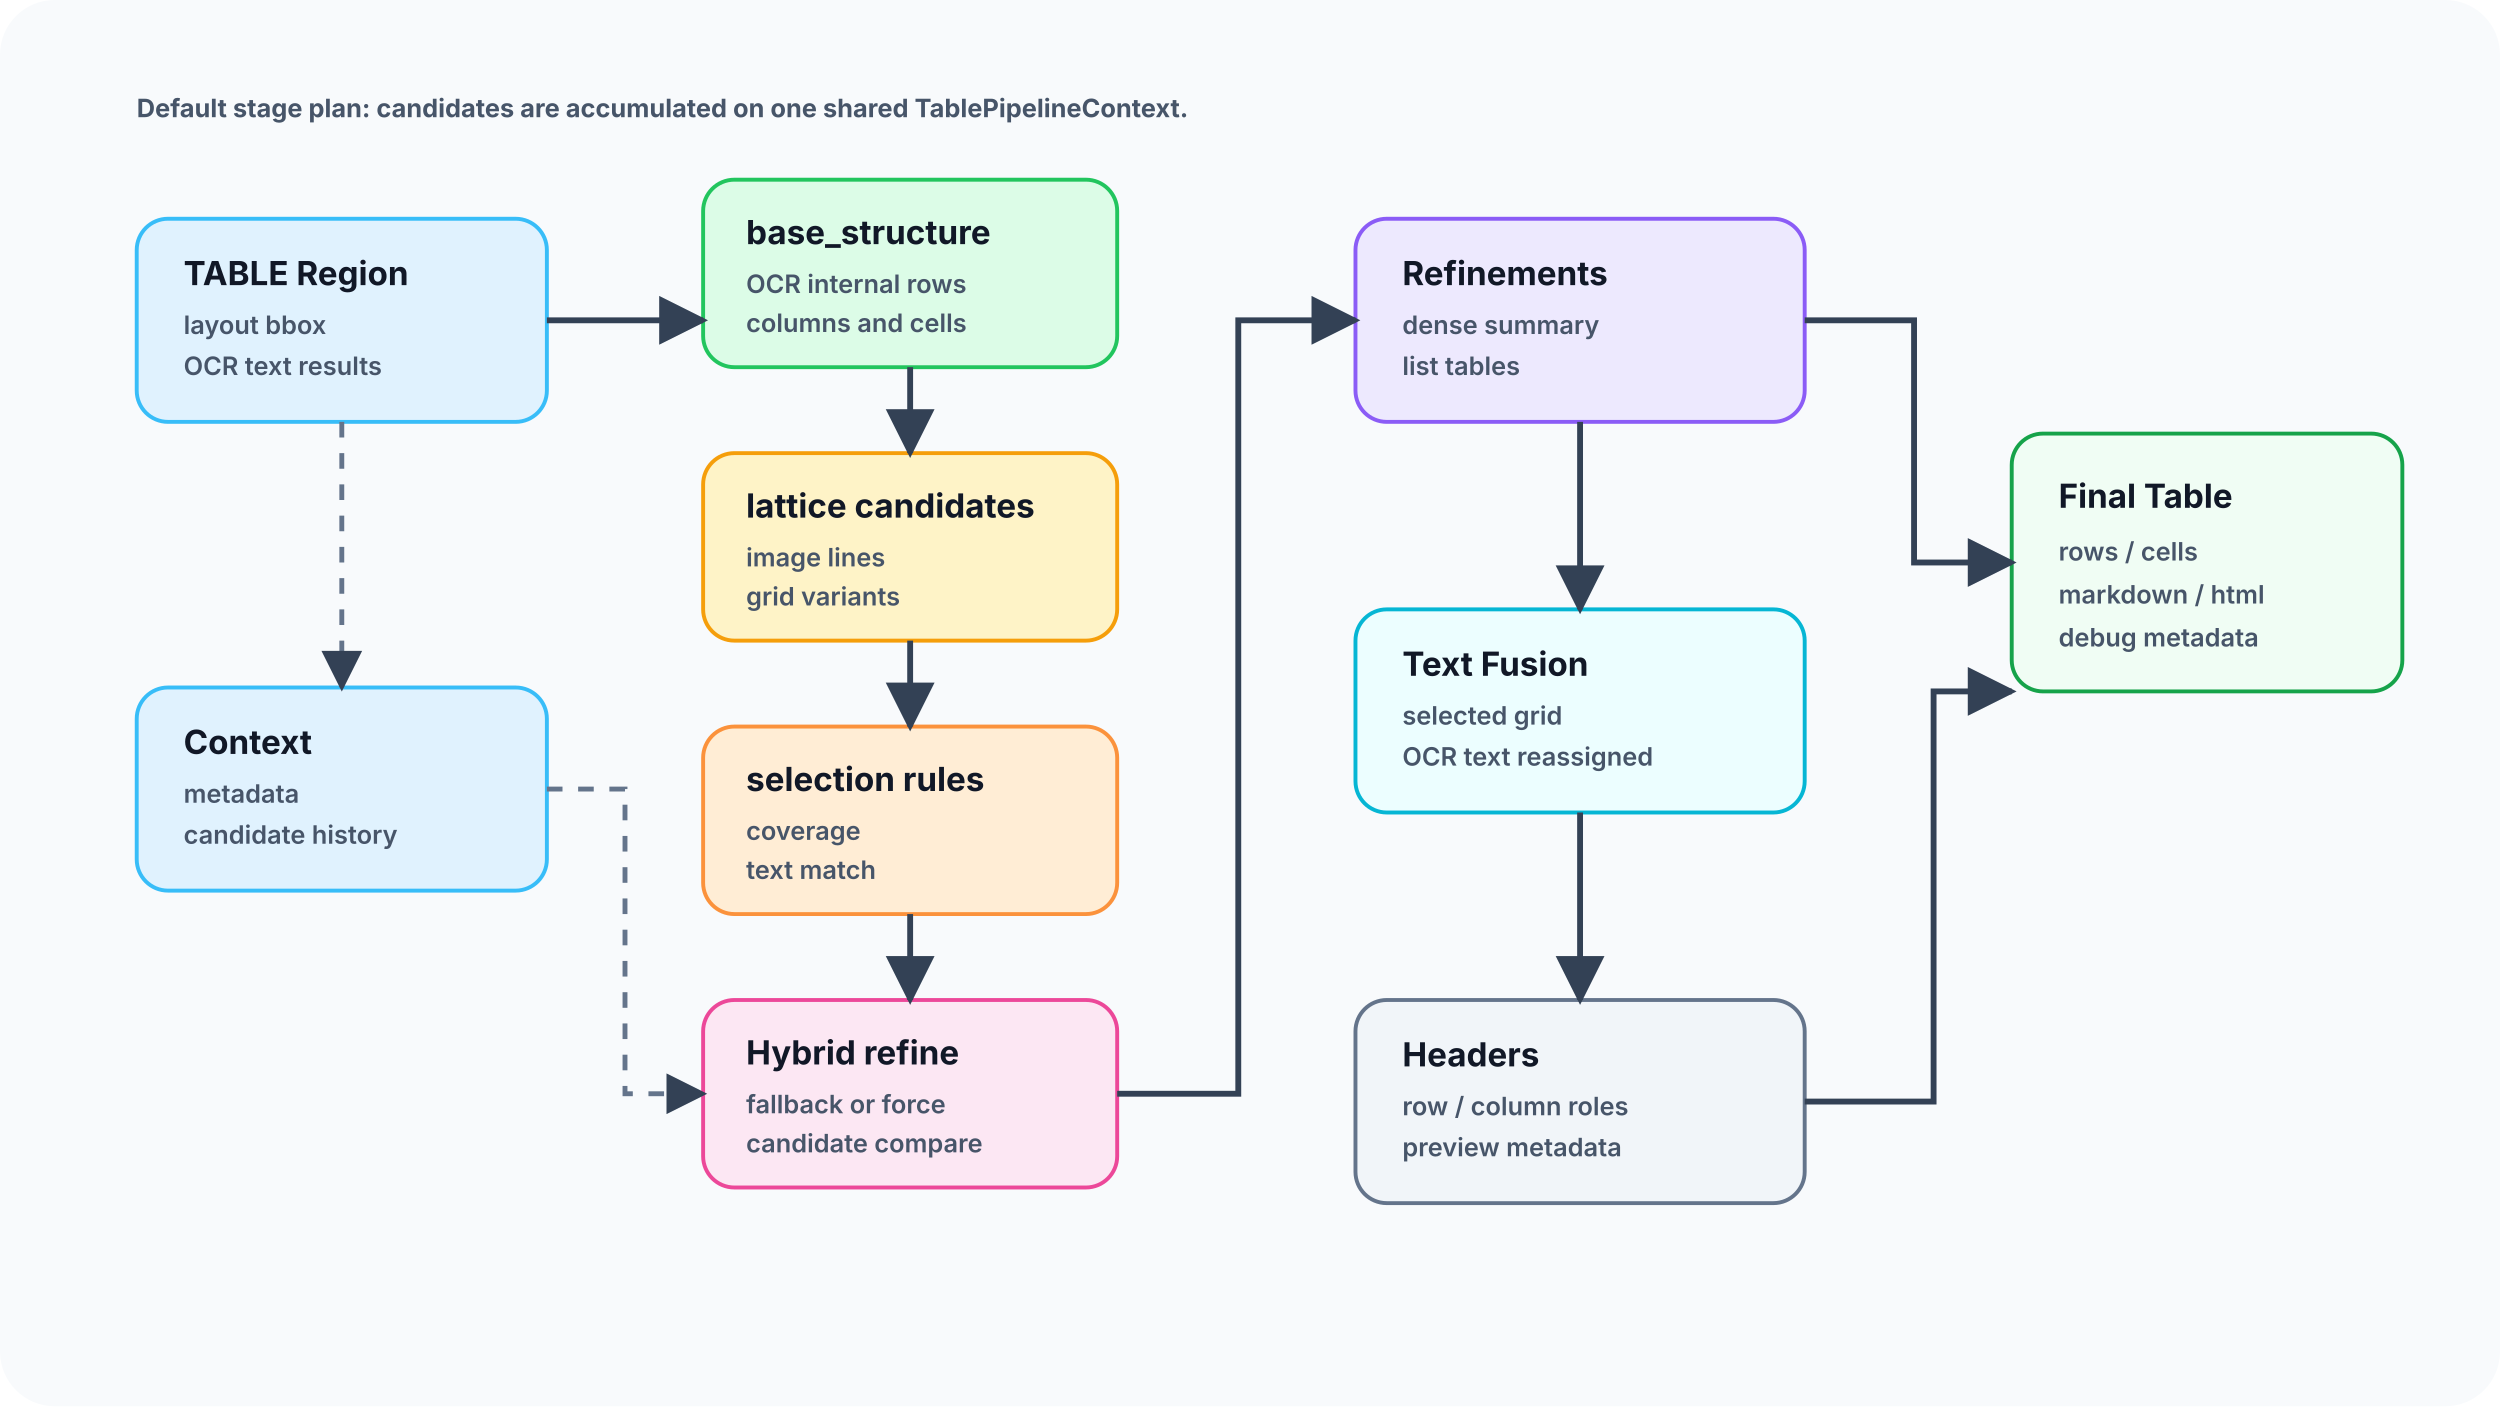
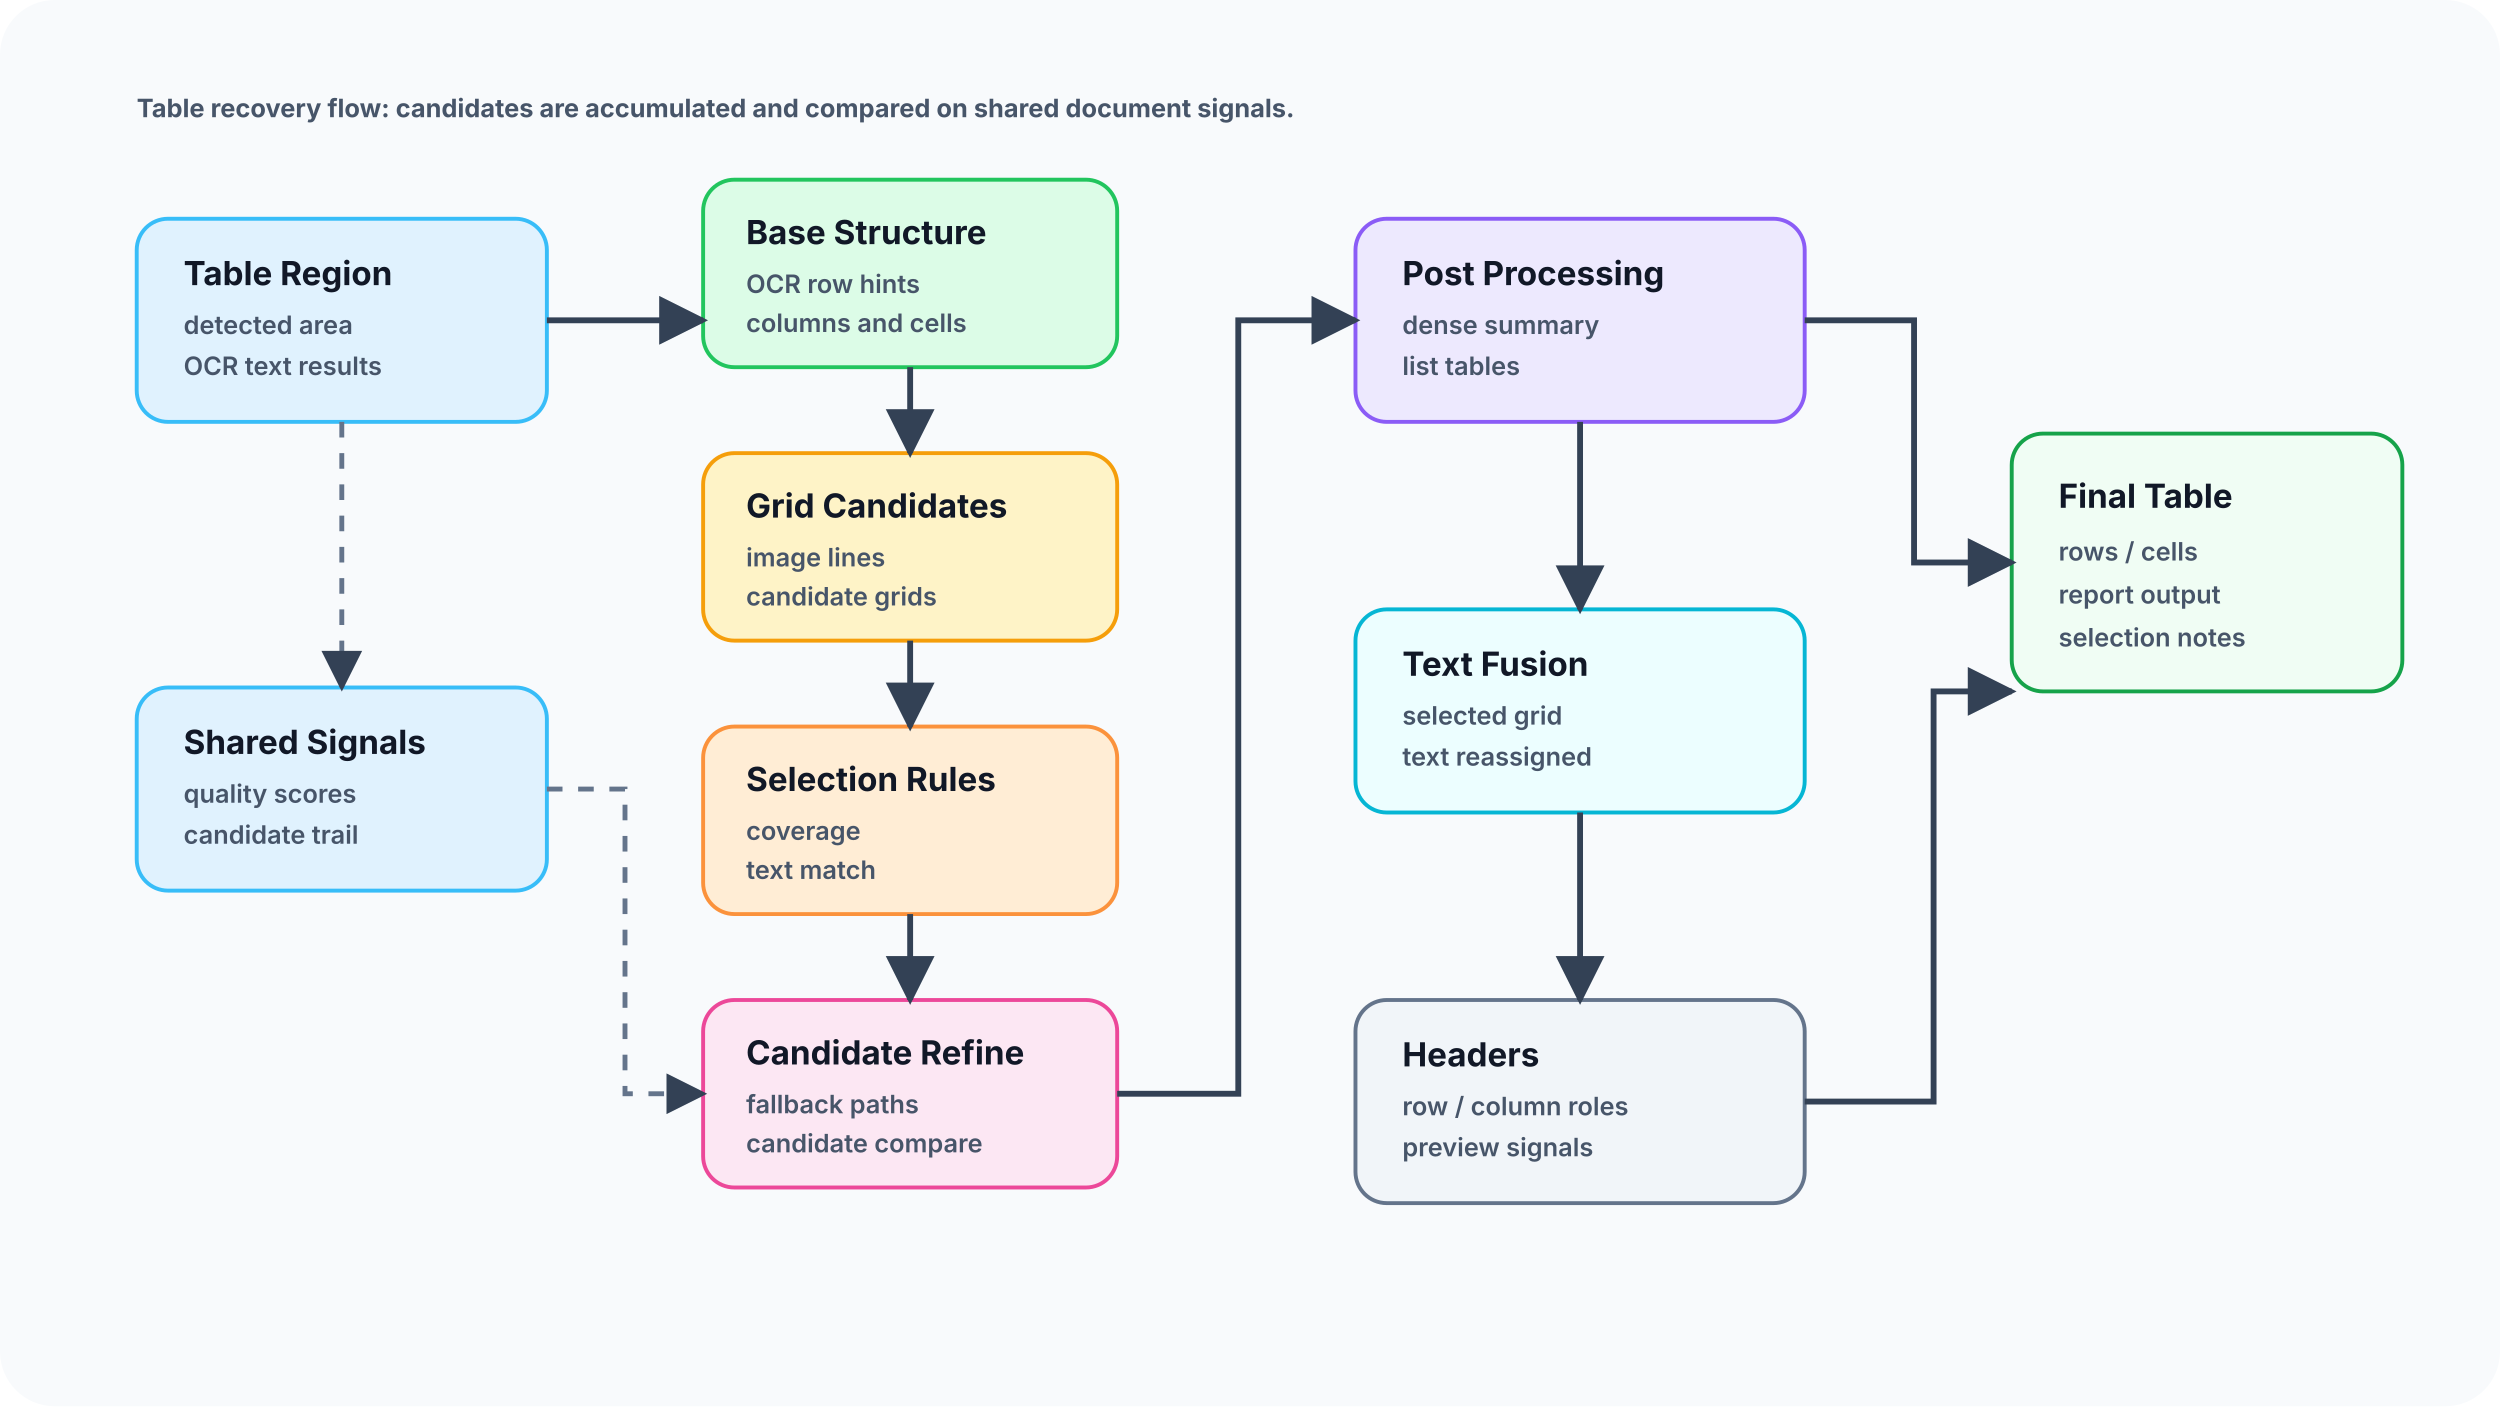
<svg xmlns="http://www.w3.org/2000/svg" width="1280" height="720" viewBox="0 0 1280 720" role="img" aria-labelledby="title desc">
  <defs>
    <marker id="arrow" viewBox="0 0 12 12" refX="10" refY="6" markerWidth="10" markerHeight="10" orient="auto">
      <path d="M 1 1 L 11 6 L 1 11 Z" fill="#334155" />
    </marker>
    <style>
      .bg { fill: #f8fafc; }
      .node rect { stroke-width: 2; rx: 16; }
      .node text { fill: #111827; font-family: -apple-system, BlinkMacSystemFont, "Segoe UI", sans-serif; font-size: 17px; font-weight: 750; }
      .node .sub { fill: #475569; font-size: 13px; font-weight: 600; }
      .edge { fill: none; stroke: #334155; stroke-width: 3; marker-end: url(#arrow); }
      .edge-soft { fill: none; stroke: #64748b; stroke-width: 2.5; marker-end: url(#arrow); stroke-dasharray: 8 8; }
      .note { fill: #475569; font-family: -apple-system, BlinkMacSystemFont, "Segoe UI", sans-serif; font-size: 13px; font-weight: 700; }
    </style>
  </defs>
  <rect class="bg" width="1280" height="720" rx="28" />
-   <text class="note" x="70" y="60">Default stage plan: candidates are accumulated on one shared TablePipelineContext.</text>
+   <text class="note" x="70" y="60">Table recovery flow: candidates are accumulated and compared on shared document signals.</text>
  <g class="node" transform="translate(70 112)">
    <rect width="210" height="104" fill="#e0f2fe" stroke="#38bdf8" />
    <text x="24" y="34">
-       <tspan x="24" dy="0">TABLE Region</tspan>
-       <tspan class="sub" x="24" dy="25">layout bbox</tspan>
+       <tspan x="24" dy="0">Table Region</tspan>
+       <tspan class="sub" x="24" dy="25">detected area</tspan>
      <tspan class="sub" x="24" dy="21">OCR text results</tspan>
    </text>
  </g>
  <g class="node" transform="translate(70 352)">
    <rect width="210" height="104" fill="#e0f2fe" stroke="#38bdf8" />
    <text x="24" y="34">
-       <tspan x="24" dy="0">Context</tspan>
-       <tspan class="sub" x="24" dy="25">metadata</tspan>
-       <tspan class="sub" x="24" dy="21">candidate history</tspan>
+       <tspan x="24" dy="0">Shared Signals</tspan>
+       <tspan class="sub" x="24" dy="25">quality scores</tspan>
+       <tspan class="sub" x="24" dy="21">candidate trail</tspan>
    </text>
  </g>
  <g class="node" transform="translate(360 92)">
    <rect width="212" height="96" fill="#dcfce7" stroke="#22c55e" />
    <text x="22" y="33">
-       <tspan x="22" dy="0">base_structure</tspan>
-       <tspan class="sub" x="22" dy="25">OCR internal rows</tspan>
+       <tspan x="22" dy="0">Base Structure</tspan>
+       <tspan class="sub" x="22" dy="25">OCR row hints</tspan>
      <tspan class="sub" x="22" dy="20">columns and cells</tspan>
    </text>
  </g>
  <g class="node" transform="translate(360 232)">
    <rect width="212" height="96" fill="#fef3c7" stroke="#f59e0b" />
    <text x="22" y="33">
-       <tspan x="22" dy="0">lattice candidates</tspan>
+       <tspan x="22" dy="0">Grid Candidates</tspan>
      <tspan class="sub" x="22" dy="25">image lines</tspan>
-       <tspan class="sub" x="22" dy="20">grid variants</tspan>
+       <tspan class="sub" x="22" dy="20">candidate grids</tspan>
    </text>
  </g>
  <g class="node" transform="translate(360 372)">
    <rect width="212" height="96" fill="#ffedd5" stroke="#fb923c" />
    <text x="22" y="33">
-       <tspan x="22" dy="0">selection rules</tspan>
+       <tspan x="22" dy="0">Selection Rules</tspan>
      <tspan class="sub" x="22" dy="25">coverage</tspan>
      <tspan class="sub" x="22" dy="20">text match</tspan>
    </text>
  </g>
  <g class="node" transform="translate(360 512)">
    <rect width="212" height="96" fill="#fce7f3" stroke="#ec4899" />
    <text x="22" y="33">
-       <tspan x="22" dy="0">Hybrid refine</tspan>
-       <tspan class="sub" x="22" dy="25">fallback or force</tspan>
+       <tspan x="22" dy="0">Candidate Refine</tspan>
+       <tspan class="sub" x="22" dy="25">fallback paths</tspan>
      <tspan class="sub" x="22" dy="20">candidate compare</tspan>
    </text>
  </g>
  <g class="node" transform="translate(694 112)">
    <rect width="230" height="104" fill="#ede9fe" stroke="#8b5cf6" />
    <text x="24" y="34">
-       <tspan x="24" dy="0">Refinements</tspan>
+       <tspan x="24" dy="0">Post Processing</tspan>
      <tspan class="sub" x="24" dy="25">dense summary</tspan>
      <tspan class="sub" x="24" dy="21">list tables</tspan>
    </text>
  </g>
  <g class="node" transform="translate(694 312)">
    <rect width="230" height="104" fill="#ecfeff" stroke="#06b6d4" />
    <text x="24" y="34">
      <tspan x="24" dy="0">Text Fusion</tspan>
      <tspan class="sub" x="24" dy="25">selected grid</tspan>
-       <tspan class="sub" x="24" dy="21">OCR text reassigned</tspan>
+       <tspan class="sub" x="24" dy="21">text reassigned</tspan>
    </text>
  </g>
  <g class="node" transform="translate(694 512)">
    <rect width="230" height="104" fill="#f1f5f9" stroke="#64748b" />
    <text x="24" y="34">
      <tspan x="24" dy="0">Headers</tspan>
      <tspan class="sub" x="24" dy="25">row / column roles</tspan>
-       <tspan class="sub" x="24" dy="21">preview metadata</tspan>
+       <tspan class="sub" x="24" dy="21">preview signals</tspan>
    </text>
  </g>
  <g class="node" transform="translate(1030 222)">
    <rect width="200" height="132" fill="#f0fdf4" stroke="#16a34a" />
    <text x="24" y="38">
      <tspan x="24" dy="0">Final Table</tspan>
      <tspan class="sub" x="24" dy="27">rows / cells</tspan>
-       <tspan class="sub" x="24" dy="22">markdown / html</tspan>
-       <tspan class="sub" x="24" dy="22">debug metadata</tspan>
+       <tspan class="sub" x="24" dy="22">report output</tspan>
+       <tspan class="sub" x="24" dy="22">selection notes</tspan>
    </text>
  </g>
  <path class="edge" d="M280 164 H360" />
  <path class="edge-soft" d="M175 216 V352" />
  <path class="edge" d="M466 188 V232" />
  <path class="edge" d="M466 328 V372" />
  <path class="edge" d="M466 468 V512" />
  <path class="edge" d="M572 560 H634 V164 H694" />
  <path class="edge" d="M924 164 H980 V288 H1030" />
  <path class="edge" d="M809 216 V312" />
  <path class="edge" d="M809 416 V512" />
  <path class="edge" d="M924 564 H990 V354 H1030" />
  <path class="edge-soft" d="M280 404 H320 V560 H360" />
</svg>
